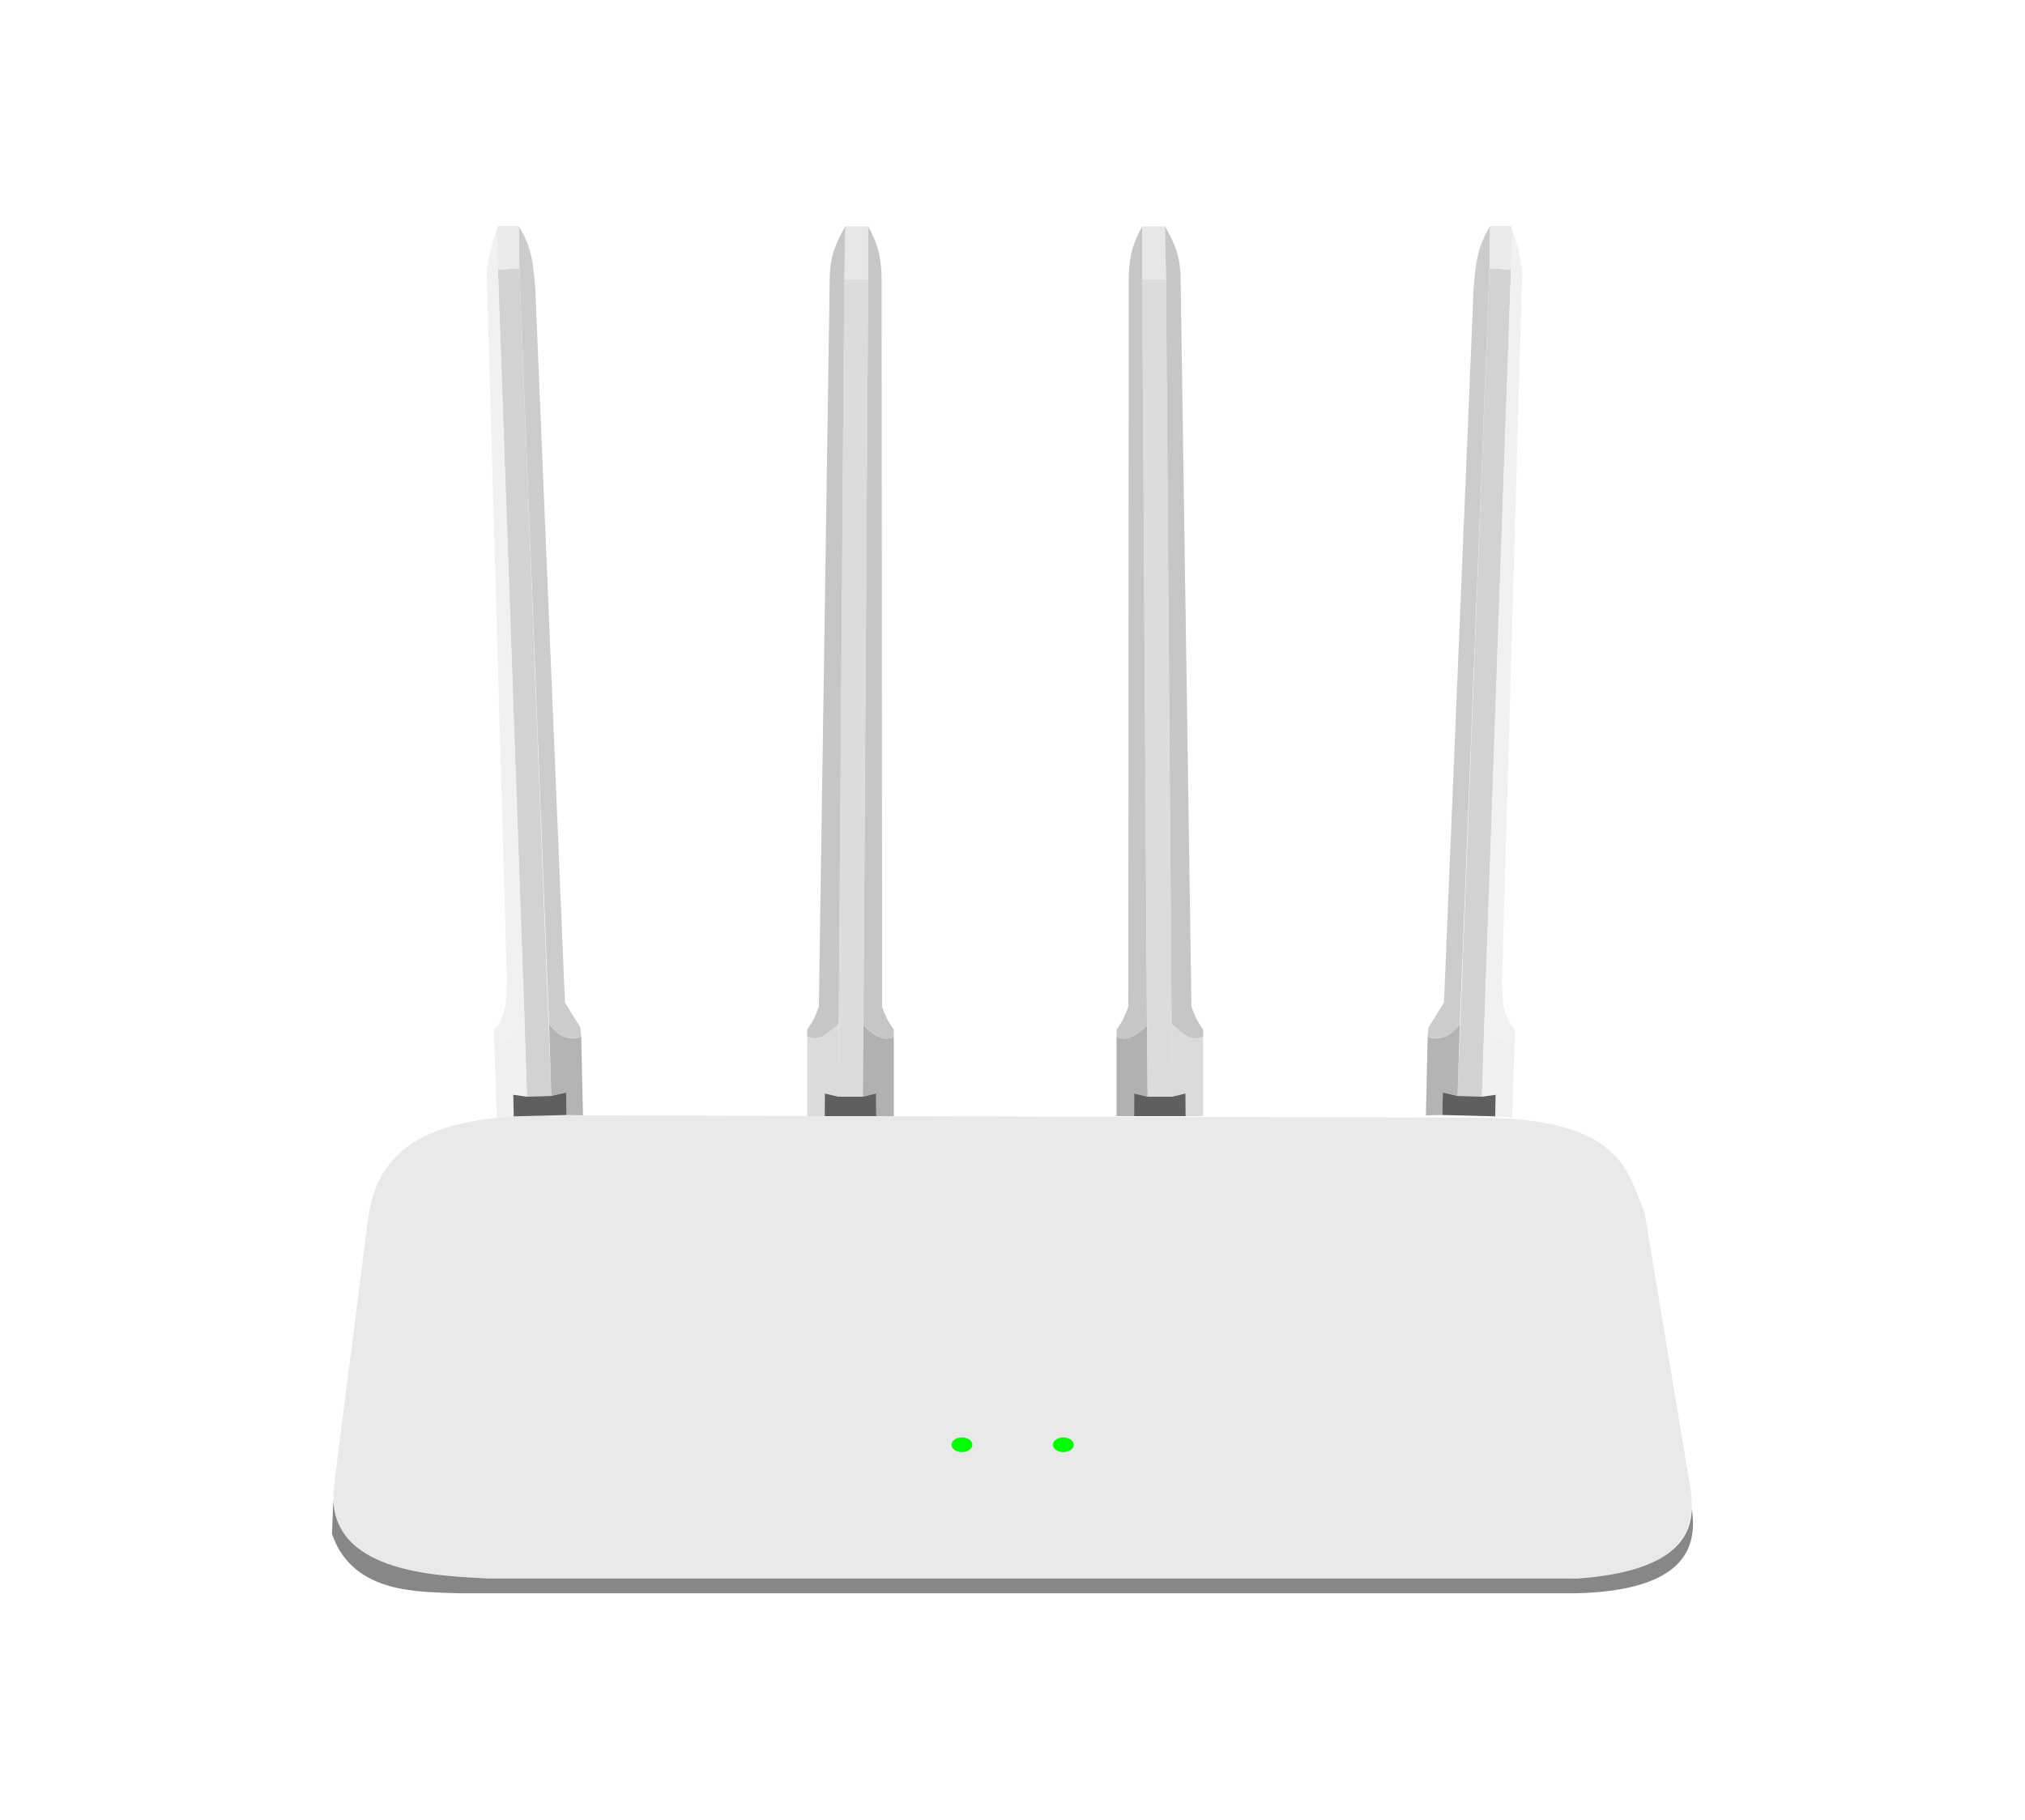
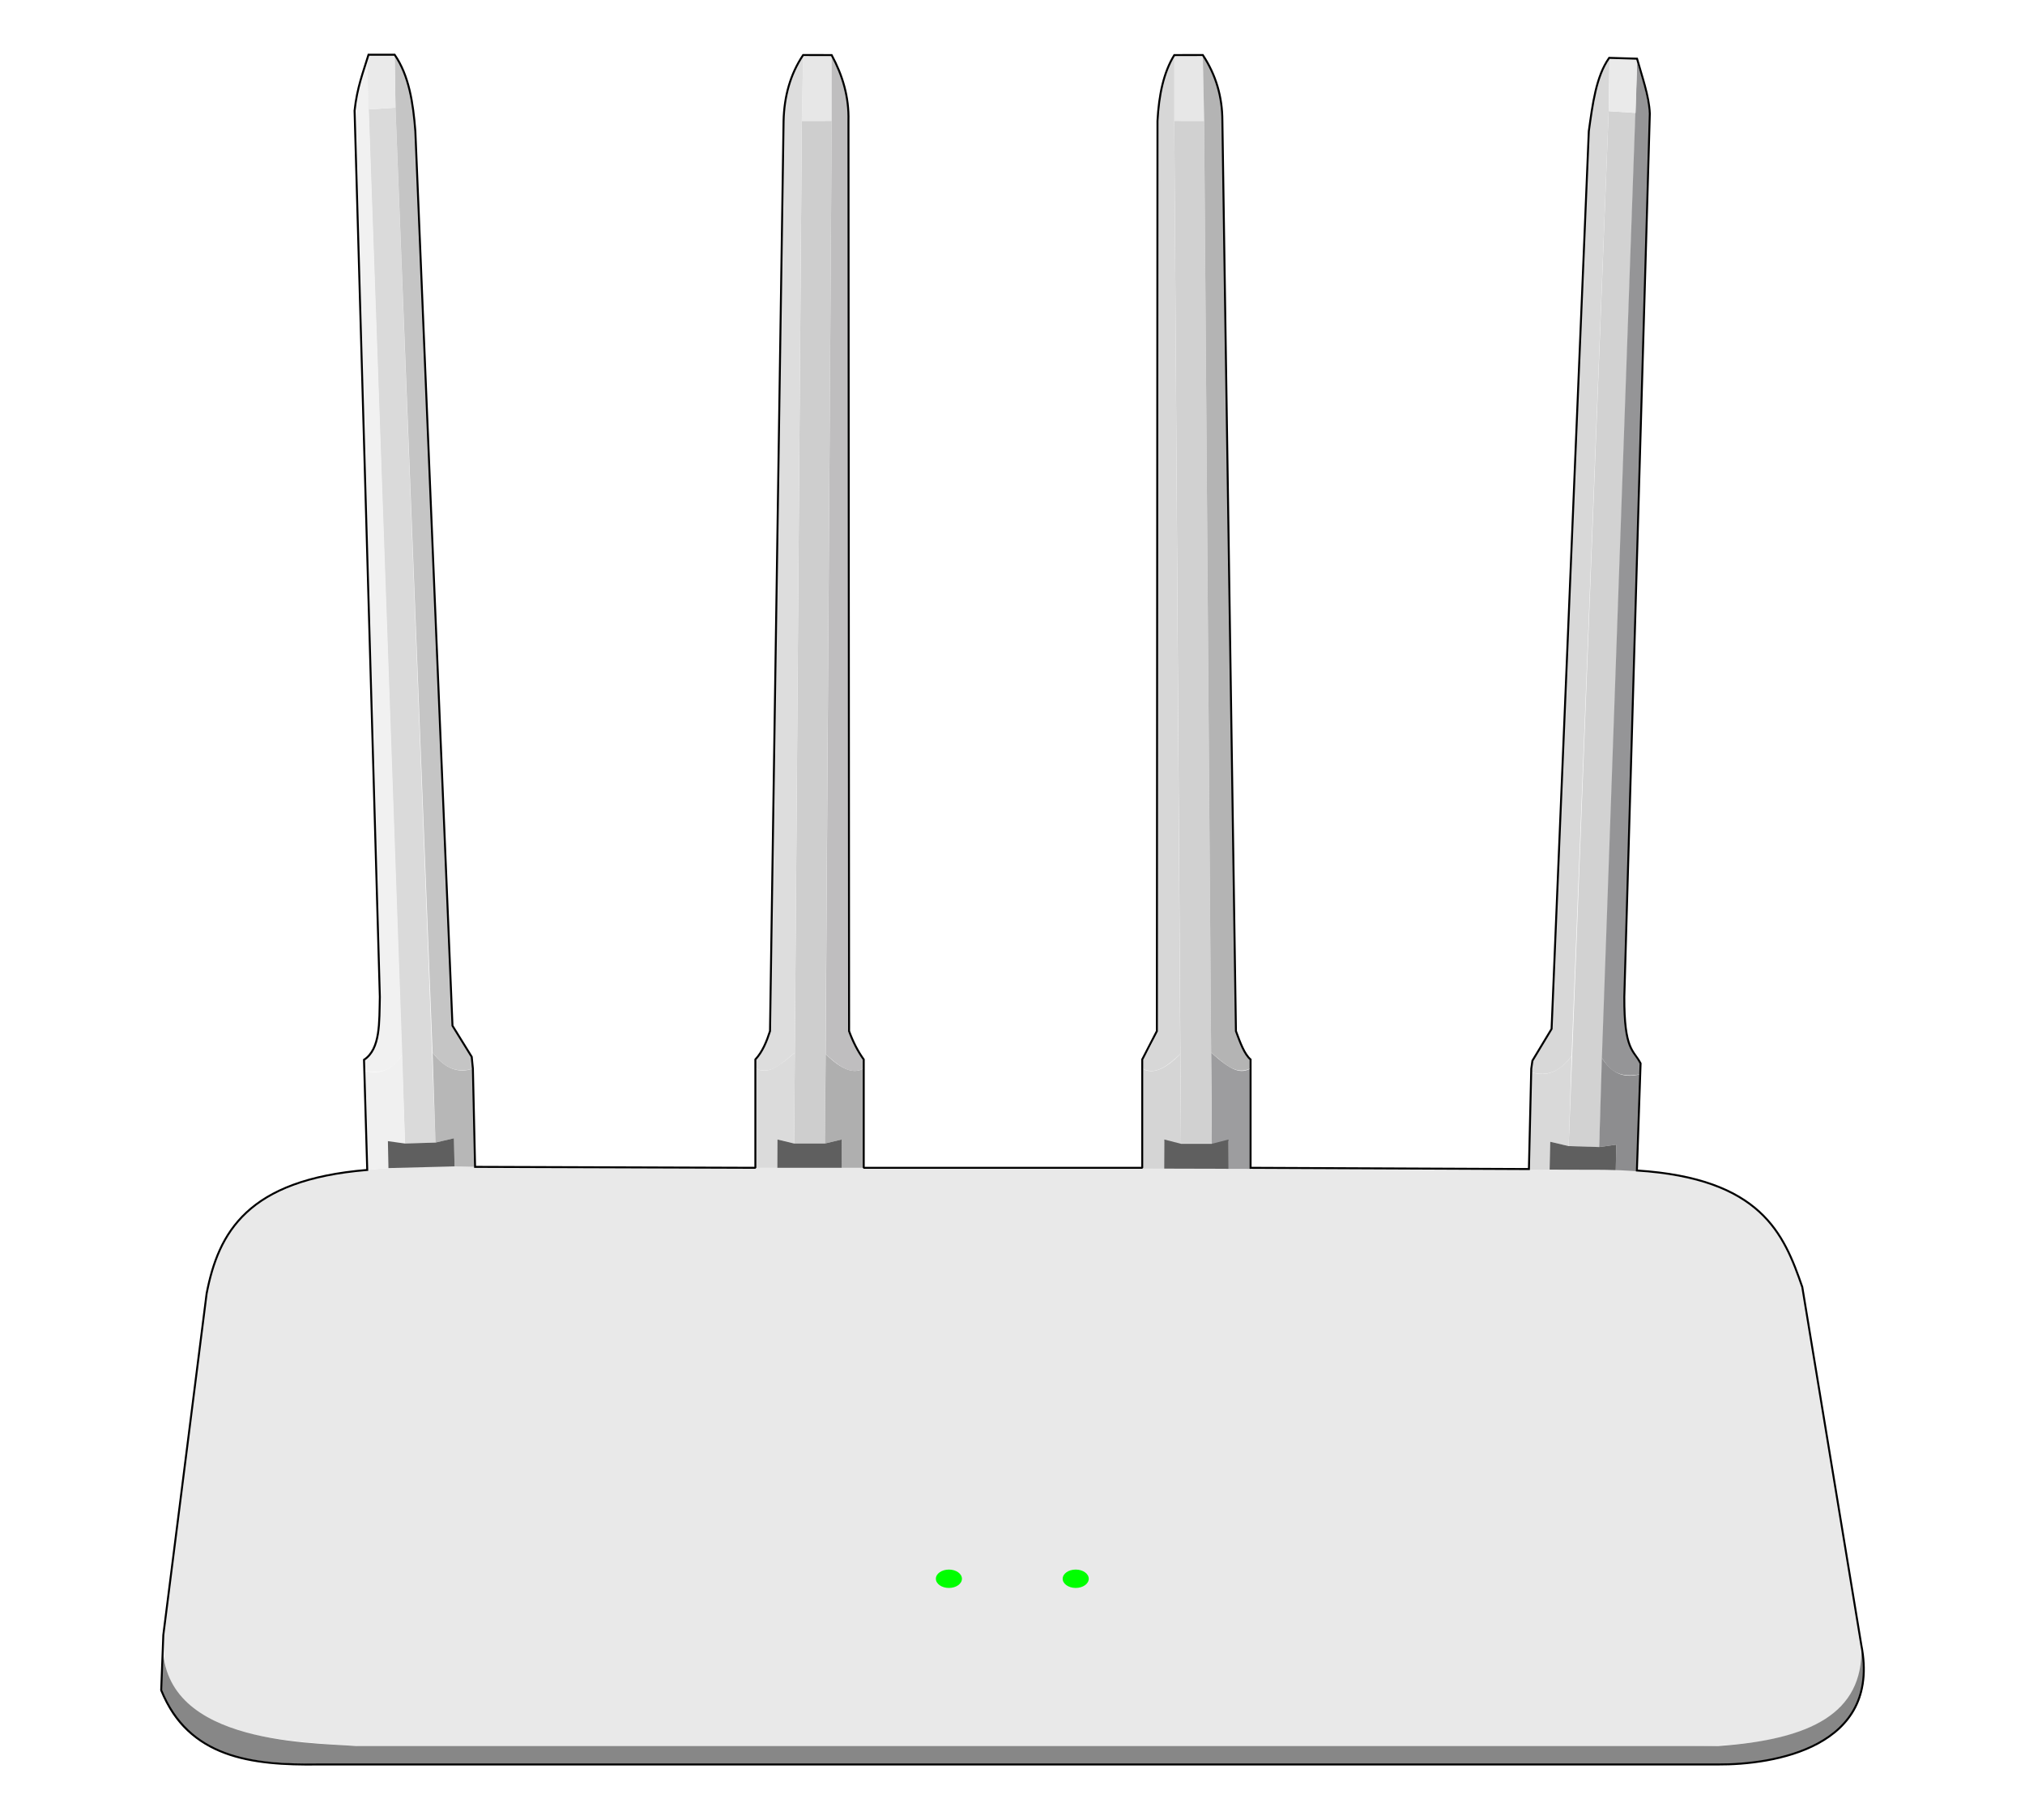
<svg xmlns="http://www.w3.org/2000/svg" width="100%" height="100%" viewBox="0 0 1280 1150" version="1.1" xml:space="preserve" style="fill-rule:evenodd;clip-rule:evenodd;stroke-linecap:round;stroke-linejoin:round;stroke-miterlimit:1.414;" id="svg40398">
-   <g id="g41337" transform="translate(-30.68991,-35.89802)">
-     <path style="fill:#e9e9e9;fill-opacity:1;stroke:none;stroke-width:1.384px;stroke-linecap:butt;stroke-linejoin:miter;stroke-opacity:1" d="M 263.517,804.933 242.194,971.932 c -6.004,51.635 35.551,58.266 97.82,61.783 h 674.126 c 63.739,0.172 93.079,-19.376 84.441,-60.694 l -28.479,-171.305 c -10.353,-21.002 -10.147,-57.871 -100.226,-59.287 l -570.666,-1.483 c -83.138,-2.255 -127.865,11.232 -135.691,63.987 z" id="path18971" />
-     <path style="fill:#dcdcdc;fill-opacity:1;stroke:none;stroke-width:1.384px;stroke-linecap:butt;stroke-linejoin:miter;stroke-opacity:1" d="m 560.496,729.145 15.568,-2.6e-4 3.395,-516.959 -15.084,0.026 z" id="path19453" />
-     <path style="fill:#b1b1b1;fill-opacity:1;stroke:none;stroke-width:1.384px;stroke-linecap:butt;stroke-linejoin:miter;stroke-opacity:1" d="m 576.429,683.938 c 8.05,8.013 14.416,10.245 19.238,7.183 v 50.305 h -11.104 l -0.073,-14.307 -8.426,2.026 z" id="path25239" />
-     <path style="fill:#dbdbdb;fill-opacity:1;stroke:none;stroke-width:1.384px;stroke-linecap:butt;stroke-linejoin:miter;stroke-opacity:1" d="m 560.841,683.193 c -10.717,9.435 -14.88,10.484 -19.948,7.928 v 50.305 h 11.104 l 0.073,-14.307 8.426,2.026 z" id="path25241" />
-     <path style="fill:#5f5f5f;fill-opacity:1;stroke:none;stroke-width:1.384px;stroke-linecap:butt;stroke-linejoin:miter;stroke-opacity:1" d="m 552.07,727.119 8.426,2.026 15.568,-2.6e-4 8.426,-2.026 0.073,14.307 h -32.567 z" id="path25243" />
-     <path style="fill:#e7e7e7;fill-opacity:1;stroke:none;stroke-width:1.384px;stroke-linecap:butt;stroke-linejoin:miter;stroke-opacity:1" d="m 564.375,212.212 0.668,-33.313 14.416,0.037 v 33.25 z" id="path28051" />
-     <path style="fill:#c6c6c7;fill-opacity:1;stroke:none;stroke-width:1.384px;stroke-linecap:butt;stroke-linejoin:miter;stroke-opacity:1" d="m 579.459,178.936 c 4.371,8.036 8.385,16.778 8.491,33.25 l 0.313,460.135 c 3.482,9.468 4.864,10.52 7.404,14.343 v 4.457 c -6.843,4.226 -13.951,-2.359 -19.238,-7.183 l 3.03,-471.752 z" id="path29640" />
-     <path style="fill:#c6c6c7;fill-opacity:1;stroke:none;stroke-width:1.384px;stroke-linecap:butt;stroke-linejoin:miter;stroke-opacity:1" d="m 565.043,178.899 c -4.371,8.036 -9.785,16.815 -9.891,33.287 l -6.855,460.135 c -3.482,9.468 -4.864,10.52 -7.404,14.343 v 4.457 c 7.858,3.987 14.052,-3.248 19.948,-7.928 l 3.534,-470.981 z" id="path31160" />
-     <path style="fill:#dcdcdc;fill-opacity:1;stroke:none;stroke-width:1.384px;stroke-linecap:butt;stroke-linejoin:miter;stroke-opacity:1" d="m 771.616,729.145 -15.568,-2.6e-4 -3.395,-516.959 15.084,0.026 z" id="path33820" />
-     <path style="fill:#b1b1b1;fill-opacity:1;stroke:none;stroke-width:1.384px;stroke-linecap:butt;stroke-linejoin:miter;stroke-opacity:1" d="m 755.683,683.938 c -8.05,8.013 -14.416,10.245 -19.238,7.183 v 50.305 h 11.104 l 0.073,-14.307 8.426,2.026 z" id="path33822" />
-     <path style="fill:#dbdbdb;fill-opacity:1;stroke:none;stroke-width:1.384px;stroke-linecap:butt;stroke-linejoin:miter;stroke-opacity:1" d="m 771.271,683.193 c 10.717,9.435 14.88,10.484 19.948,7.928 v 50.305 h -11.104 l -0.073,-14.307 -8.426,2.026 z" id="path33824" />
-     <path style="fill:#5f5f5f;fill-opacity:1;stroke:none;stroke-width:1.384px;stroke-linecap:butt;stroke-linejoin:miter;stroke-opacity:1" d="m 780.042,727.119 -8.426,2.026 -15.568,-2.6e-4 -8.426,-2.026 -0.073,14.307 h 32.567 z" id="path33826" />
-     <path style="fill:#e7e7e7;fill-opacity:1;stroke:none;stroke-width:1.384px;stroke-linecap:butt;stroke-linejoin:miter;stroke-opacity:1" d="m 767.737,212.212 -0.668,-33.313 -14.416,0.037 v 33.25 z" id="path33828" />
-     <path style="fill:#c6c6c7;fill-opacity:1;stroke:none;stroke-width:1.384px;stroke-linecap:butt;stroke-linejoin:miter;stroke-opacity:1" d="m 752.653,178.936 c -4.371,8.036 -8.385,16.778 -8.492,33.25 L 743.849,672.322 c -3.482,9.468 -4.864,10.52 -7.404,14.343 v 4.457 c 6.843,4.226 13.951,-2.359 19.238,-7.183 L 752.653,212.186 Z" id="path33830" />
-     <path style="fill:#c6c6c7;fill-opacity:1;stroke:none;stroke-width:1.384px;stroke-linecap:butt;stroke-linejoin:miter;stroke-opacity:1" d="m 767.069,178.899 c 4.371,8.036 9.785,16.815 9.891,33.287 l 6.855,460.135 c 3.482,9.468 4.864,10.52 7.404,14.343 v 4.457 c -7.858,3.987 -14.053,-3.248 -19.948,-7.928 l -3.534,-470.981 z" id="path33832" />
-     <path style="fill:#d2d2d2;fill-opacity:1;stroke:none;stroke-width:1.384px;stroke-linecap:butt;stroke-linejoin:miter;stroke-opacity:1" d="m 363.774,729.145 -18.434,-522.76 13.637,-0.885 20.22,523.171 z" id="path33834" />
-     <path style="fill:#b4b4b4;fill-opacity:1;stroke:none;stroke-width:1.384px;stroke-linecap:butt;stroke-linejoin:miter;stroke-opacity:1" d="m 377.729,683.156 c 6.24,8.26 13.067,10.62 20.372,8.158 l 1.107,49.632 -10.374,-0.234 -0.322,-14.224 -9.316,2.184 z" id="path35147" />
-     <path style="fill:#f0f0f0;fill-opacity:1;stroke:none;stroke-width:1.384px;stroke-linecap:butt;stroke-linejoin:miter;stroke-opacity:1" d="m 362.413,684.098 c -5.558,8.734 -11.867,10.137 -19.346,8.268 l 1.629,50.135 10.714,-0.937 -0.265,-13.619 8.63,1.2 z" id="path35563" />
-     <path style="fill:#5f5f5f;fill-opacity:1;stroke:none;stroke-width:1.384px;stroke-linecap:butt;stroke-linejoin:miter;stroke-opacity:1" d="m 355.144,727.945 8.63,1.2 15.423,-0.474 9.316,-2.184 0.322,14.224 -33.425,0.853 z" id="path36324" />
-     <path style="fill:#f1f1f1;fill-opacity:1;stroke:none;stroke-width:1.384px;stroke-linecap:butt;stroke-linejoin:miter;stroke-opacity:1" d="m 343.066,692.366 v -5.544 c 8.747,-10.183 7.585,-21.045 8.003,-31.799 L 338.296,207.035 c 2.056,-14.11 4.183,-19.074 6.295,-25.895 l 17.821,502.958 c -2.953,4.247 -6.48,10.714 -19.346,8.268 z" id="path36809" />
-     <path style="fill:#cccccd;fill-opacity:1;stroke:none;stroke-width:1.384px;stroke-linecap:butt;stroke-linejoin:miter;stroke-opacity:1" d="m 358.977,205.501 -0.418,-26.746 c 9.329,15.02 9.058,26.527 10.457,38.646 l 18.771,452.201 9.722,15.721 0.593,5.992 c -11.329,3.431 -17.386,-4.44 -20.372,-8.158 z" id="path36951" />
-     <path style="fill:#eaeaea;fill-opacity:1;stroke:none;stroke-width:1.384px;stroke-linecap:butt;stroke-linejoin:miter;stroke-opacity:1" d="m 358.977,205.501 -0.418,-26.746 H 345.34 l -0.749,2.385 0.749,25.246 z" id="path37436" />
-     <path style="fill:#d2d2d2;fill-opacity:1;stroke:none;stroke-width:1.384px;stroke-linecap:butt;stroke-linejoin:miter;stroke-opacity:1" d="m 967.431,729.145 18.434,-522.76 -13.637,-0.885 -20.22,523.171 z" id="path38343" />
-     <path style="fill:#b4b4b4;fill-opacity:1;stroke:none;stroke-width:1.384px;stroke-linecap:butt;stroke-linejoin:miter;stroke-opacity:1" d="m 953.476,683.156 c -6.24,8.26 -13.067,10.62 -20.372,8.158 l -1.107,49.632 10.374,-0.234 0.322,-14.224 9.316,2.184 z" id="path38345" />
-     <path style="fill:#f0f0f0;fill-opacity:1;stroke:none;stroke-width:1.384px;stroke-linecap:butt;stroke-linejoin:miter;stroke-opacity:1" d="m 968.792,684.098 c 5.558,8.734 11.867,10.137 19.346,8.268 l -1.629,50.135 -10.714,-0.937 0.265,-13.619 -8.63,1.2 z" id="path38347" />
-     <path style="fill:#5f5f5f;fill-opacity:1;stroke:none;stroke-width:1.384px;stroke-linecap:butt;stroke-linejoin:miter;stroke-opacity:1" d="m 976.061,727.945 -8.63,1.2 -15.423,-0.474 -9.316,-2.184 -0.322,14.224 33.425,0.853 z" id="path38349" />
-     <path style="fill:#f1f1f1;fill-opacity:1;stroke:none;stroke-width:1.384px;stroke-linecap:butt;stroke-linejoin:miter;stroke-opacity:1" d="m 988.139,692.366 v -5.544 c -8.747,-10.183 -7.585,-21.045 -8.004,-31.799 L 992.909,207.035 c -2.056,-14.11 -4.183,-19.074 -6.295,-25.895 l -17.821,502.958 c 2.953,4.247 6.48,10.714 19.346,8.268 z" id="path38351" />
-     <path style="fill:#cccccd;fill-opacity:1;stroke:none;stroke-width:1.384px;stroke-linecap:butt;stroke-linejoin:miter;stroke-opacity:1" d="m 972.228,205.501 0.418,-26.746 c -9.329,15.02 -9.058,26.527 -10.457,38.646 l -18.771,452.201 -9.722,15.721 -0.593,5.992 c 11.329,3.431 17.386,-4.44 20.372,-8.158 z" id="path38353" />
-     <path style="fill:#eaeaea;fill-opacity:1;stroke:none;stroke-width:1.384px;stroke-linecap:butt;stroke-linejoin:miter;stroke-opacity:1" d="m 972.228,205.501 0.418,-26.746 H 985.865 l 0.749,2.385 -0.749,25.246 z" id="path38355" />
-     <path style="fill:#878787;fill-opacity:1;stroke:none;stroke-width:1.384px;stroke-linecap:butt;stroke-linejoin:miter;stroke-opacity:1" d="m 241.618,977.588 -1.074,27.915 c 13.199,38.865 56.811,36.402 79.551,37.539 h 707.339 c 59.749,-1.694 77.546,-22.394 72.625,-53.387 -0.503,26.481 -25.395,40.785 -72.379,44.061 H 338.96 c -24.686,-1.859 -102.237,-1.147 -97.342,-56.128 z" id="path38357" />
-     <ellipse style="fill:#00ff00;fill-opacity:1;stroke:none;stroke-width:178.731;stroke-linecap:round;stroke-linejoin:round;stroke-dasharray:714.92, 357.462, 178.731, 357.462" id="path39170" cx="638.723" cy="949.163" rx="6.59" ry="4.644" />
-     <ellipse style="fill:#00ff00;fill-opacity:1;stroke:none;stroke-width:178.731;stroke-linecap:round;stroke-linejoin:round;stroke-dasharray:714.92, 357.462, 178.731, 357.462" id="ellipse39172" cx="702.824" cy="949.163" rx="6.59" ry="4.644" />
+   <defs id="defs37" />
+   <g id="g29967" transform="matrix(1.250469,0,0,1.250469,-160.5252,-144.0416)">
+     <path style="fill:#d5d5d5;fill-opacity:1;stroke:none;stroke-width:1.394px;stroke-linecap:butt;stroke-linejoin:miter;stroke-opacity:1" d="m 724.993,648.04 c -8.05,8.125 -14.416,10.389 -19.238,7.284 v 51.01 h 11.104 l 0.073,-14.507 8.426,2.054 z" id="path33822" />
+     <path style="fill:#9d9d9f;fill-opacity:1;stroke:none;stroke-width:1.396px;stroke-linecap:butt;stroke-linejoin:miter;stroke-opacity:1" d="m 740.581,647.295 c 10.717,9.607 14.88,10.674 19.948,8.072 v 51.219 h -11.104 l -0.073,-14.566 -8.426,2.063 z" id="path33824" />
+     <path style="fill:#5f5f5f;fill-opacity:1;stroke:none;stroke-width:1.432px;stroke-linecap:butt;stroke-linejoin:miter;stroke-opacity:1" d="m 749.352,691.221 -8.426,2.169 -15.568,-2.8e-4 -8.426,-2.169 -0.073,15.319 h 32.567 z" id="path33826" />
+     <path style="fill:#d2d2d2;fill-opacity:1;stroke:none;stroke-width:1.384px;stroke-linecap:butt;stroke-linejoin:miter;stroke-opacity:1" d="m 936.741,695.025 18.434,-522.76 -13.637,-0.885 -20.22,523.171 z" id="path38343" />
+     <path style="fill:#d9d9d9;fill-opacity:1;stroke:none;stroke-width:1.384px;stroke-linecap:butt;stroke-linejoin:miter;stroke-opacity:1" d="m 922.786,649.036 c -6.24,8.26 -13.067,10.62 -20.372,8.158 l -1.107,49.632 10.374,-0.234 0.322,-14.224 9.316,2.184 z" id="path38345" />
+     <path style="fill:#8d8d8f;fill-opacity:1;stroke:none;stroke-width:1.384px;stroke-linecap:butt;stroke-linejoin:miter;stroke-opacity:1" d="m 938.103,649.978 c 5.558,8.734 11.867,10.137 19.346,8.268 l -1.629,50.135 -10.714,-0.937 0.265,-13.619 -8.63,1.2 z" id="path38347" />
+     <path style="fill:#5f5f5f;fill-opacity:1;stroke:none;stroke-width:1.384px;stroke-linecap:butt;stroke-linejoin:miter;stroke-opacity:1" d="m 945.371,693.825 -8.63,1.2 -15.423,-0.474 -9.316,-2.184 -0.322,14.224 33.425,0.853 z" id="path38349" />
+     <path style="fill:#959597;fill-opacity:1;stroke:none;stroke-width:1.384px;stroke-linecap:butt;stroke-linejoin:miter;stroke-opacity:1" d="m 957.449,658.247 v -5.544 c -8.747,-10.183 -7.585,-21.045 -8.004,-31.799 l 12.774,-447.988 c -2.056,-14.11 -4.183,-19.074 -6.295,-25.895 l -17.821,502.958 c 2.953,4.247 6.48,10.714 19.346,8.268 z" id="path38351" />
+     <path style="fill:#d8d8d8;fill-opacity:1;stroke:none;stroke-width:1.384px;stroke-linecap:butt;stroke-linejoin:miter;stroke-opacity:1" d="m 941.538,171.381 0.418,-26.746 c -9.329,15.02 -9.058,26.527 -10.457,38.646 l -18.771,452.201 -9.722,15.721 -0.593,5.992 c 11.329,3.431 17.386,-4.44 20.372,-8.158 z" id="path38353" />
+     <path style="fill:#eaeaea;fill-opacity:1;stroke:none;stroke-width:1.384px;stroke-linecap:butt;stroke-linejoin:miter;stroke-opacity:1" d="m 941.538,171.381 0.418,-26.746 h 13.219 l 0.749,2.385 -0.749,25.246 z" id="path38355" />
+     <path style="fill:#e9e9e9;fill-opacity:1;stroke:none;stroke-width:1.384px;stroke-linecap:butt;stroke-linejoin:miter;stroke-opacity:1" d="m 232.828,769.035 -21.324,166.999 c -6.004,51.635 35.551,58.266 97.82,61.783 h 674.126 c 63.739,0.172 93.079,-19.376 84.441,-60.694 l -28.479,-171.305 c -10.353,-21.002 -10.147,-57.871 -100.226,-59.287 l -570.666,-1.483 c -83.138,-2.255 -127.865,11.232 -135.691,63.987 z" id="path18971" />
+     <path style="fill:#cecece;fill-opacity:1;stroke:none;stroke-width:1.384px;stroke-linecap:butt;stroke-linejoin:miter;stroke-opacity:1" d="m 529.806,693.247 15.568,-2.6e-4 3.395,-516.959 -15.084,0.026 z" id="path19453" />
+     <path style="fill:#afafaf;fill-opacity:1;stroke:none;stroke-width:1.384px;stroke-linecap:butt;stroke-linejoin:miter;stroke-opacity:1" d="m 545.739,648.04 c 8.05,8.013 14.416,10.245 19.238,7.183 v 50.305 h -11.104 l -0.073,-14.307 -8.426,2.026 z" id="path25239" />
+     <path style="fill:#dbdbdb;fill-opacity:1;stroke:none;stroke-width:1.384px;stroke-linecap:butt;stroke-linejoin:miter;stroke-opacity:1" d="m 530.151,647.295 c -10.717,9.435 -14.88,10.484 -19.948,7.928 v 50.305 h 11.104 l 0.073,-14.307 8.426,2.026 z" id="path25241" />
+     <path style="fill:#5f5f5f;fill-opacity:1;stroke:none;stroke-width:1.384px;stroke-linecap:butt;stroke-linejoin:miter;stroke-opacity:1" d="m 521.38,691.221 8.426,2.026 15.568,-2.6e-4 8.426,-2.026 0.073,14.307 H 521.307 Z" id="path25243" />
+     <path style="fill:#e7e7e7;fill-opacity:1;stroke:none;stroke-width:1.384px;stroke-linecap:butt;stroke-linejoin:miter;stroke-opacity:1" d="m 533.685,176.314 0.668,-33.313 14.416,0.037 v 33.25 z" id="path28051" />
+     <path style="fill:#bfbebf;fill-opacity:1;stroke:none;stroke-width:1.384px;stroke-linecap:butt;stroke-linejoin:miter;stroke-opacity:1" d="m 548.769,143.038 c 4.371,8.036 8.385,16.778 8.491,33.25 l 0.313,460.135 c 3.482,9.468 4.864,10.52 7.404,14.343 v 4.457 c -6.843,4.226 -13.951,-2.359 -19.238,-7.183 l 3.03,-471.752 z" id="path29640" />
+     <path style="fill:#dddddd;fill-opacity:1;stroke:none;stroke-width:1.384px;stroke-linecap:butt;stroke-linejoin:miter;stroke-opacity:1" d="m 534.353,143.001 c -4.371,8.036 -9.785,16.815 -9.891,33.287 l -6.855,460.135 c -3.482,9.468 -4.864,10.52 -7.404,14.343 v 4.457 c 7.858,3.987 14.052,-3.248 19.948,-7.928 l 3.534,-470.981 z" id="path31160" />
+     <path style="fill:#d1d1d1;fill-opacity:1;stroke:none;stroke-width:1.384px;stroke-linecap:butt;stroke-linejoin:miter;stroke-opacity:1" d="m 740.926,693.247 -15.568,-2.6e-4 -3.395,-516.959 15.084,0.026 z" id="path33820" />
+     <path style="fill:#e7e7e7;fill-opacity:1;stroke:none;stroke-width:1.384px;stroke-linecap:butt;stroke-linejoin:miter;stroke-opacity:1" d="m 737.047,176.314 -0.668,-33.313 -14.416,0.037 v 33.25 z" id="path33828" />
+     <path style="fill:#d7d7d7;fill-opacity:1;stroke:none;stroke-width:1.384px;stroke-linecap:butt;stroke-linejoin:miter;stroke-opacity:1" d="m 721.963,143.038 c -4.371,8.036 -8.385,16.778 -8.492,33.25 l -0.313,460.135 c -3.482,9.468 -4.864,10.52 -7.404,14.343 v 4.457 c 6.843,4.226 13.951,-2.359 19.238,-7.183 L 721.963,176.288 Z" id="path33830" />
+     <path style="fill:#b4b4b4;fill-opacity:1;stroke:none;stroke-width:1.384px;stroke-linecap:butt;stroke-linejoin:miter;stroke-opacity:1" d="m 736.379,143.001 c 4.371,8.036 9.785,16.815 9.891,33.287 l 6.855,460.135 c 3.482,9.468 4.864,10.52 7.404,14.343 v 4.457 c -7.858,3.987 -14.053,-3.248 -19.948,-7.928 l -3.534,-470.981 z" id="path33832" />
+     <path style="fill:#dadada;fill-opacity:1;stroke:none;stroke-width:1.384px;stroke-linecap:butt;stroke-linejoin:miter;stroke-opacity:1" d="m 333.084,693.247 -18.434,-522.76 13.637,-0.885 20.22,523.171 z" id="path33834" />
+     <path style="fill:#b7b7b7;fill-opacity:1;stroke:none;stroke-width:1.384px;stroke-linecap:butt;stroke-linejoin:miter;stroke-opacity:1" d="m 347.04,647.258 c 6.24,8.26 13.067,10.62 20.372,8.158 l 1.107,49.632 -10.374,-0.234 -0.322,-14.224 -9.316,2.184 z" id="path35147" />
+     <path style="fill:#f0f0f0;fill-opacity:1;stroke:none;stroke-width:1.384px;stroke-linecap:butt;stroke-linejoin:miter;stroke-opacity:1" d="m 331.723,648.2 c -5.558,8.734 -11.867,10.137 -19.346,8.268 l 1.629,50.135 10.714,-0.937 -0.265,-13.619 8.63,1.2 z" id="path35563" />
+     <path style="fill:#5f5f5f;fill-opacity:1;stroke:none;stroke-width:1.384px;stroke-linecap:butt;stroke-linejoin:miter;stroke-opacity:1" d="m 324.454,692.047 8.63,1.2 15.423,-0.474 9.316,-2.184 0.322,14.224 -33.425,0.853 z" id="path36324" />
+     <path style="fill:#f1f1f1;fill-opacity:1;stroke:none;stroke-width:1.384px;stroke-linecap:butt;stroke-linejoin:miter;stroke-opacity:1" d="m 312.377,656.468 v -5.544 c 8.747,-10.183 7.585,-21.045 8.003,-31.799 L 307.606,171.137 c 2.056,-14.11 4.183,-19.074 6.295,-25.895 l 17.821,502.958 c -2.953,4.247 -6.48,10.714 -19.346,8.268 z" id="path36809" />
+     <path style="fill:#c5c5c5;fill-opacity:1;stroke:none;stroke-width:1.384px;stroke-linecap:butt;stroke-linejoin:miter;stroke-opacity:1" d="m 328.287,169.603 -0.418,-26.746 c 9.329,15.02 9.058,26.527 10.457,38.646 l 18.771,452.201 9.722,15.721 0.593,5.992 c -11.329,3.431 -17.386,-4.44 -20.372,-8.158 z" id="path36951" />
+     <path style="fill:#eaeaea;fill-opacity:1;stroke:none;stroke-width:1.384px;stroke-linecap:butt;stroke-linejoin:miter;stroke-opacity:1" d="m 328.287,169.603 -0.418,-26.746 h -13.219 l -0.749,2.385 0.749,25.246 z" id="path37436" />
+     <path style="fill:#878787;fill-opacity:1;stroke:none;stroke-width:1.384px;stroke-linecap:butt;stroke-linejoin:miter;stroke-opacity:1" d="m 210.928,941.69 -1.074,27.915 c 13.199,38.865 56.811,36.402 79.551,37.539 h 707.339 c 59.749,-1.694 79.722,-26.099 72.572,-59.086 0.761,33.059 -25.342,46.484 -72.327,49.76 H 308.27 c -24.686,-1.859 -102.237,-1.147 -97.342,-56.128 z" id="path38357" />
+     <ellipse style="fill:#00ff00;fill-opacity:1;stroke:none;stroke-width:178.731;stroke-linecap:round;stroke-linejoin:round;stroke-dasharray:714.92, 357.462, 178.731, 357.462" id="path39170" cx="608.033" cy="913.265" rx="6.59" ry="4.644" />
+     <ellipse style="fill:#00ff00;fill-opacity:1;stroke:none;stroke-width:178.731;stroke-linecap:round;stroke-linejoin:round;stroke-dasharray:714.92, 357.462, 178.731, 357.462" id="ellipse39172" cx="672.134" cy="913.265" rx="6.59" ry="4.644" />
+     <path style="fill:none;stroke:#000000;stroke-width:1px;stroke-linecap:butt;stroke-linejoin:miter;stroke-opacity:1" d="m 209.854,969.605 1.074,-27.915 21.899,-172.655 c 5.987,-30.747 20.514,-57.467 81.178,-62.432 l -1.629,-55.679 c 8.392,-5.413 7.684,-19.071 8.003,-31.799 L 307.606,171.137 c 1.251,-11.791 4.387,-19.519 7.044,-28.28 h 13.219 c 7.273,10.579 9.345,24.32 10.457,38.646 l 18.771,452.201 9.722,15.721 0.593,5.992 1.107,49.632 141.684,0.48 -10e-6,-54.762 c 3.688,-3.998 5.676,-9.087 7.404,-14.343 l 6.855,-460.135 c 0.305,-12.4 3.379,-23.593 9.891,-33.287 l 14.416,0.037 c 5.52,10.218 8.807,21.155 8.491,33.25 l 0.313,460.135 c 1.915,5.262 4.344,10.077 7.404,14.343 l -2e-5,54.762 h 140.777 l -1.1e-4,-54.762 7.404,-14.343 0.313,-460.135 c 0.7,-13.014 3.074,-24.51 8.492,-33.25 l 14.416,-0.037 c 6.605,9.993 9.887,21.093 9.891,33.287 v 0 l 6.855,460.135 c 2.145,5.763 4.247,11.657 7.404,14.343 v 54.762 l 140.69,0.628 1.195,-50.74 0.579,-4.034 9.688,-16.063 18.819,-453.816 c 1.93,-13.695 3.615,-27.609 10.29,-37.066 l 14.083,0.42 c 2.415,8.623 6.075,18.798 6.467,27.715 l -12.895,446.554 c -0.116,27.14 4.697,26.791 8.223,33.619 l -1.863,54.141 c 62.835,4.031 74.266,31.877 83.606,58.932 l 29.833,180.934 c 10.276,52.024 -44.583,60.561 -72.501,60.392 H 289.405 c -34.069,0.465 -65.639,-3.364 -79.551,-37.539 z" id="path29883" />
  </g>
</svg>
